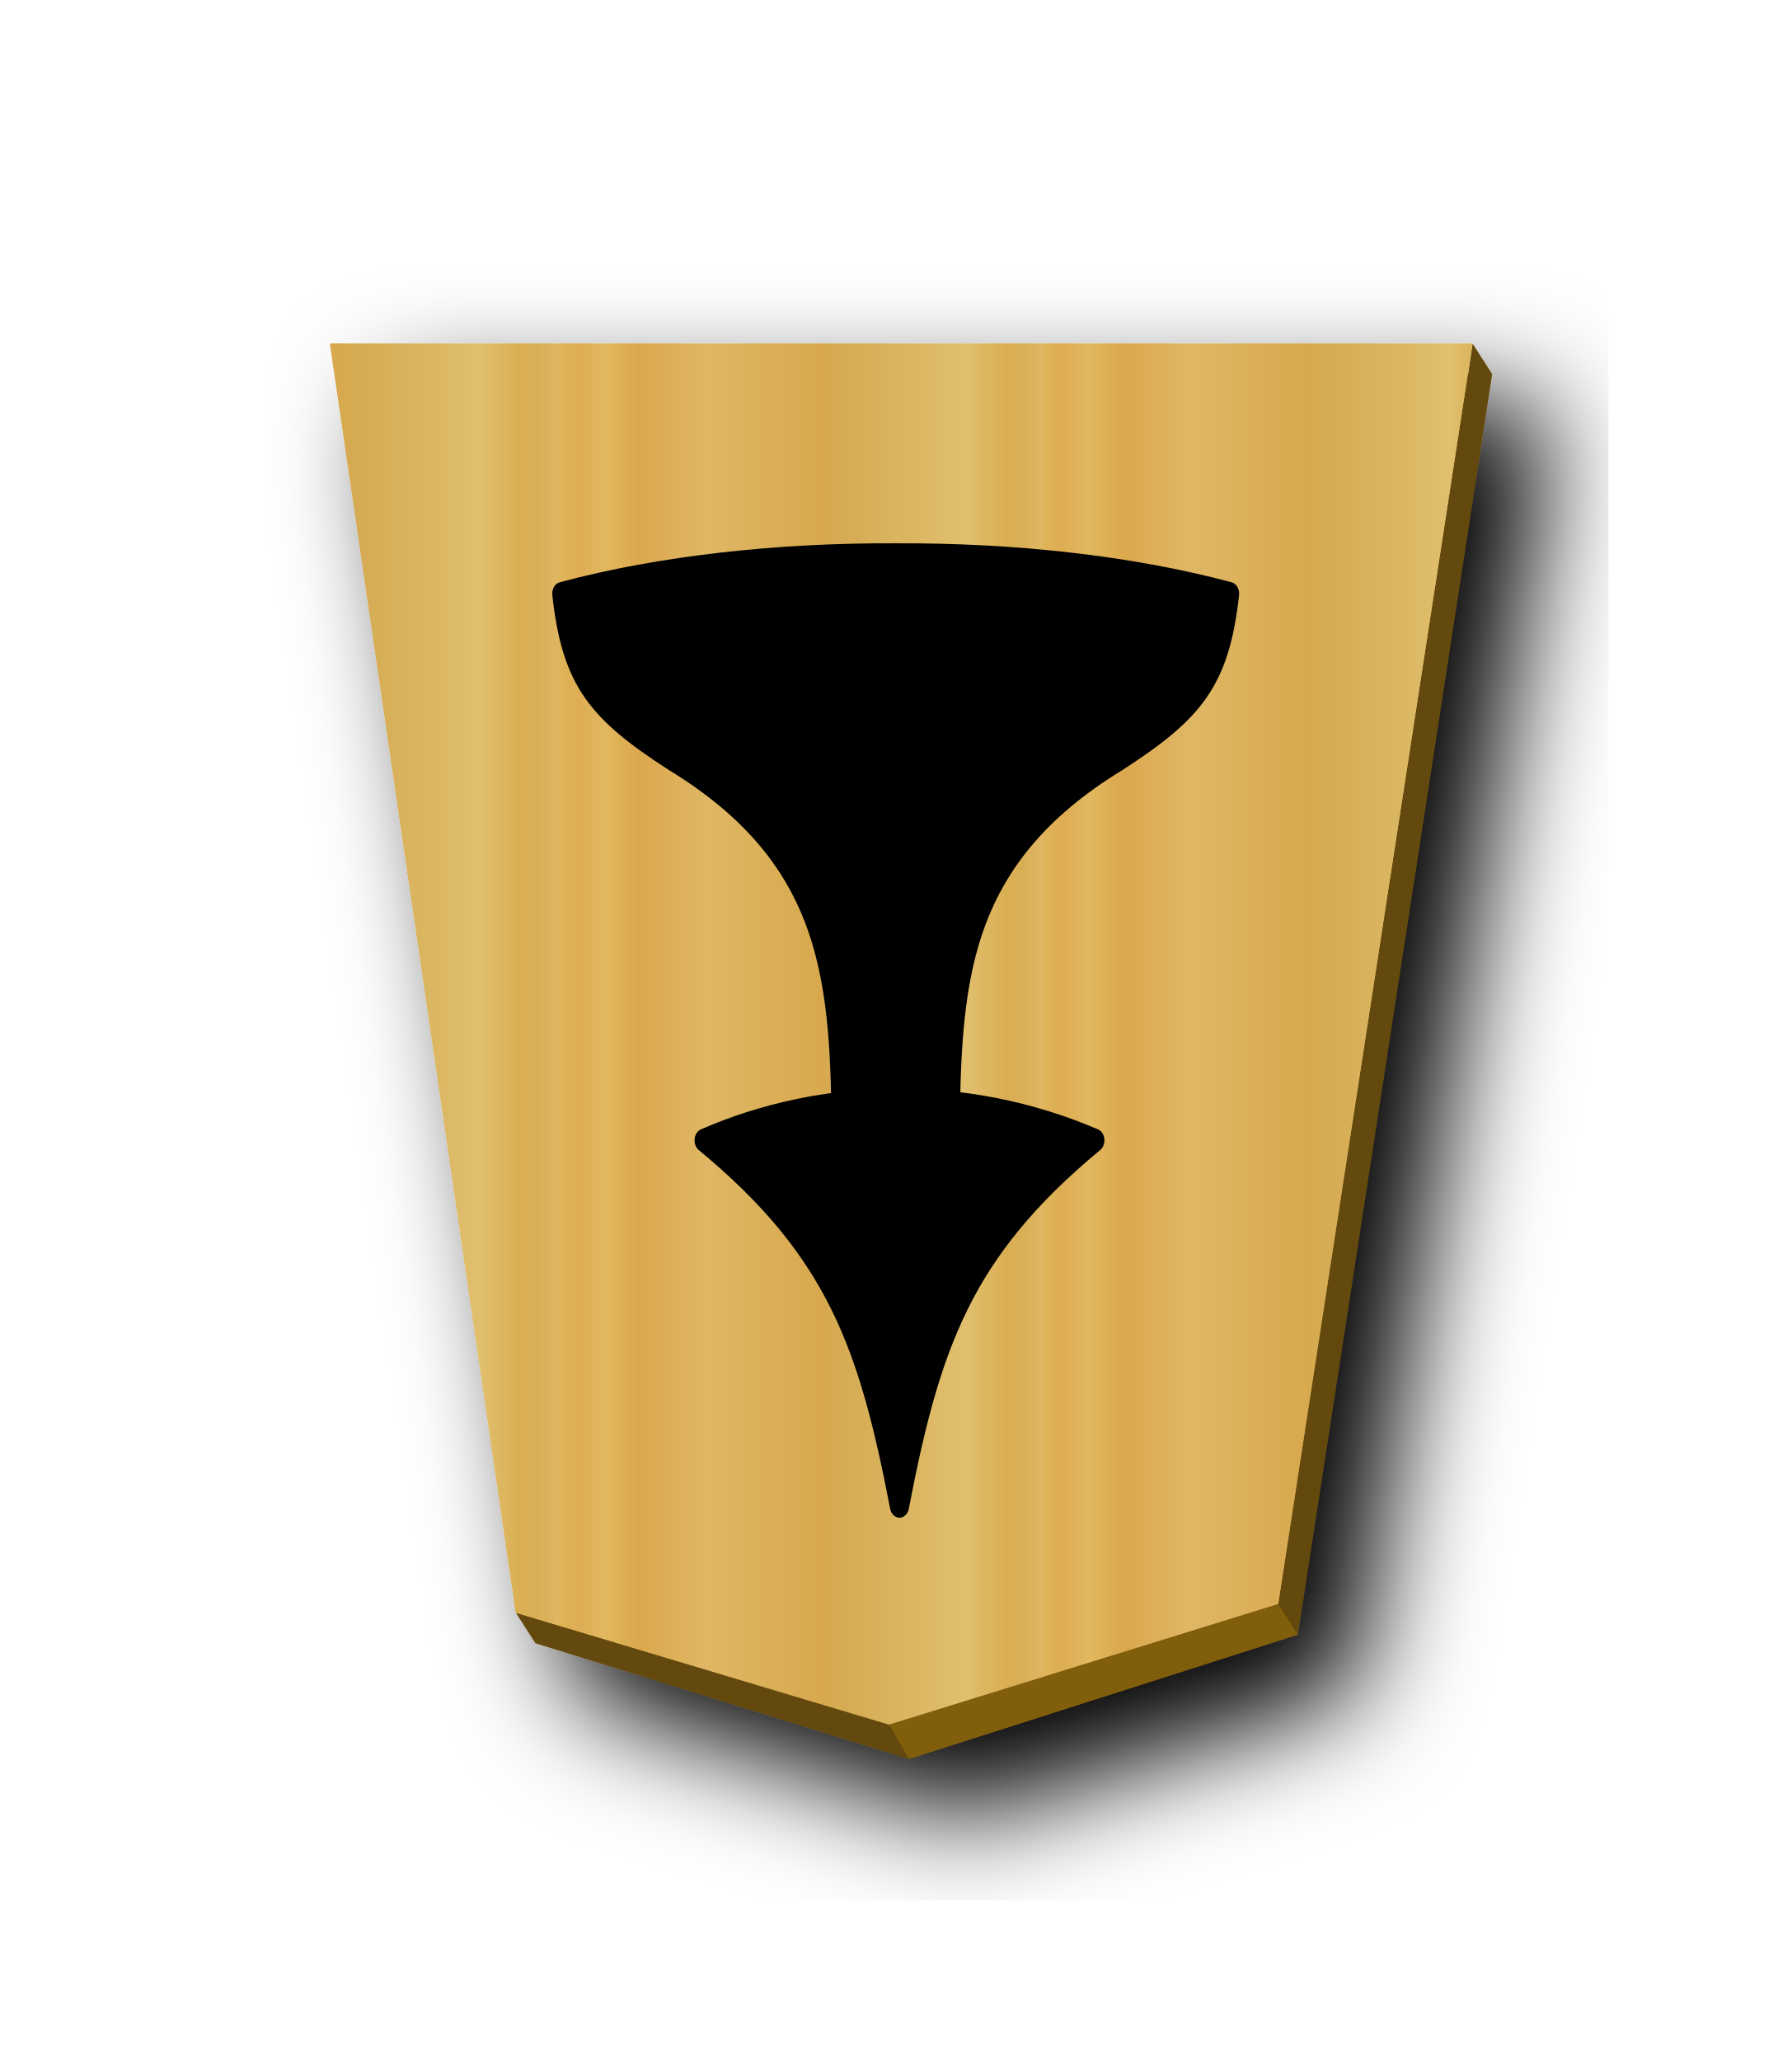
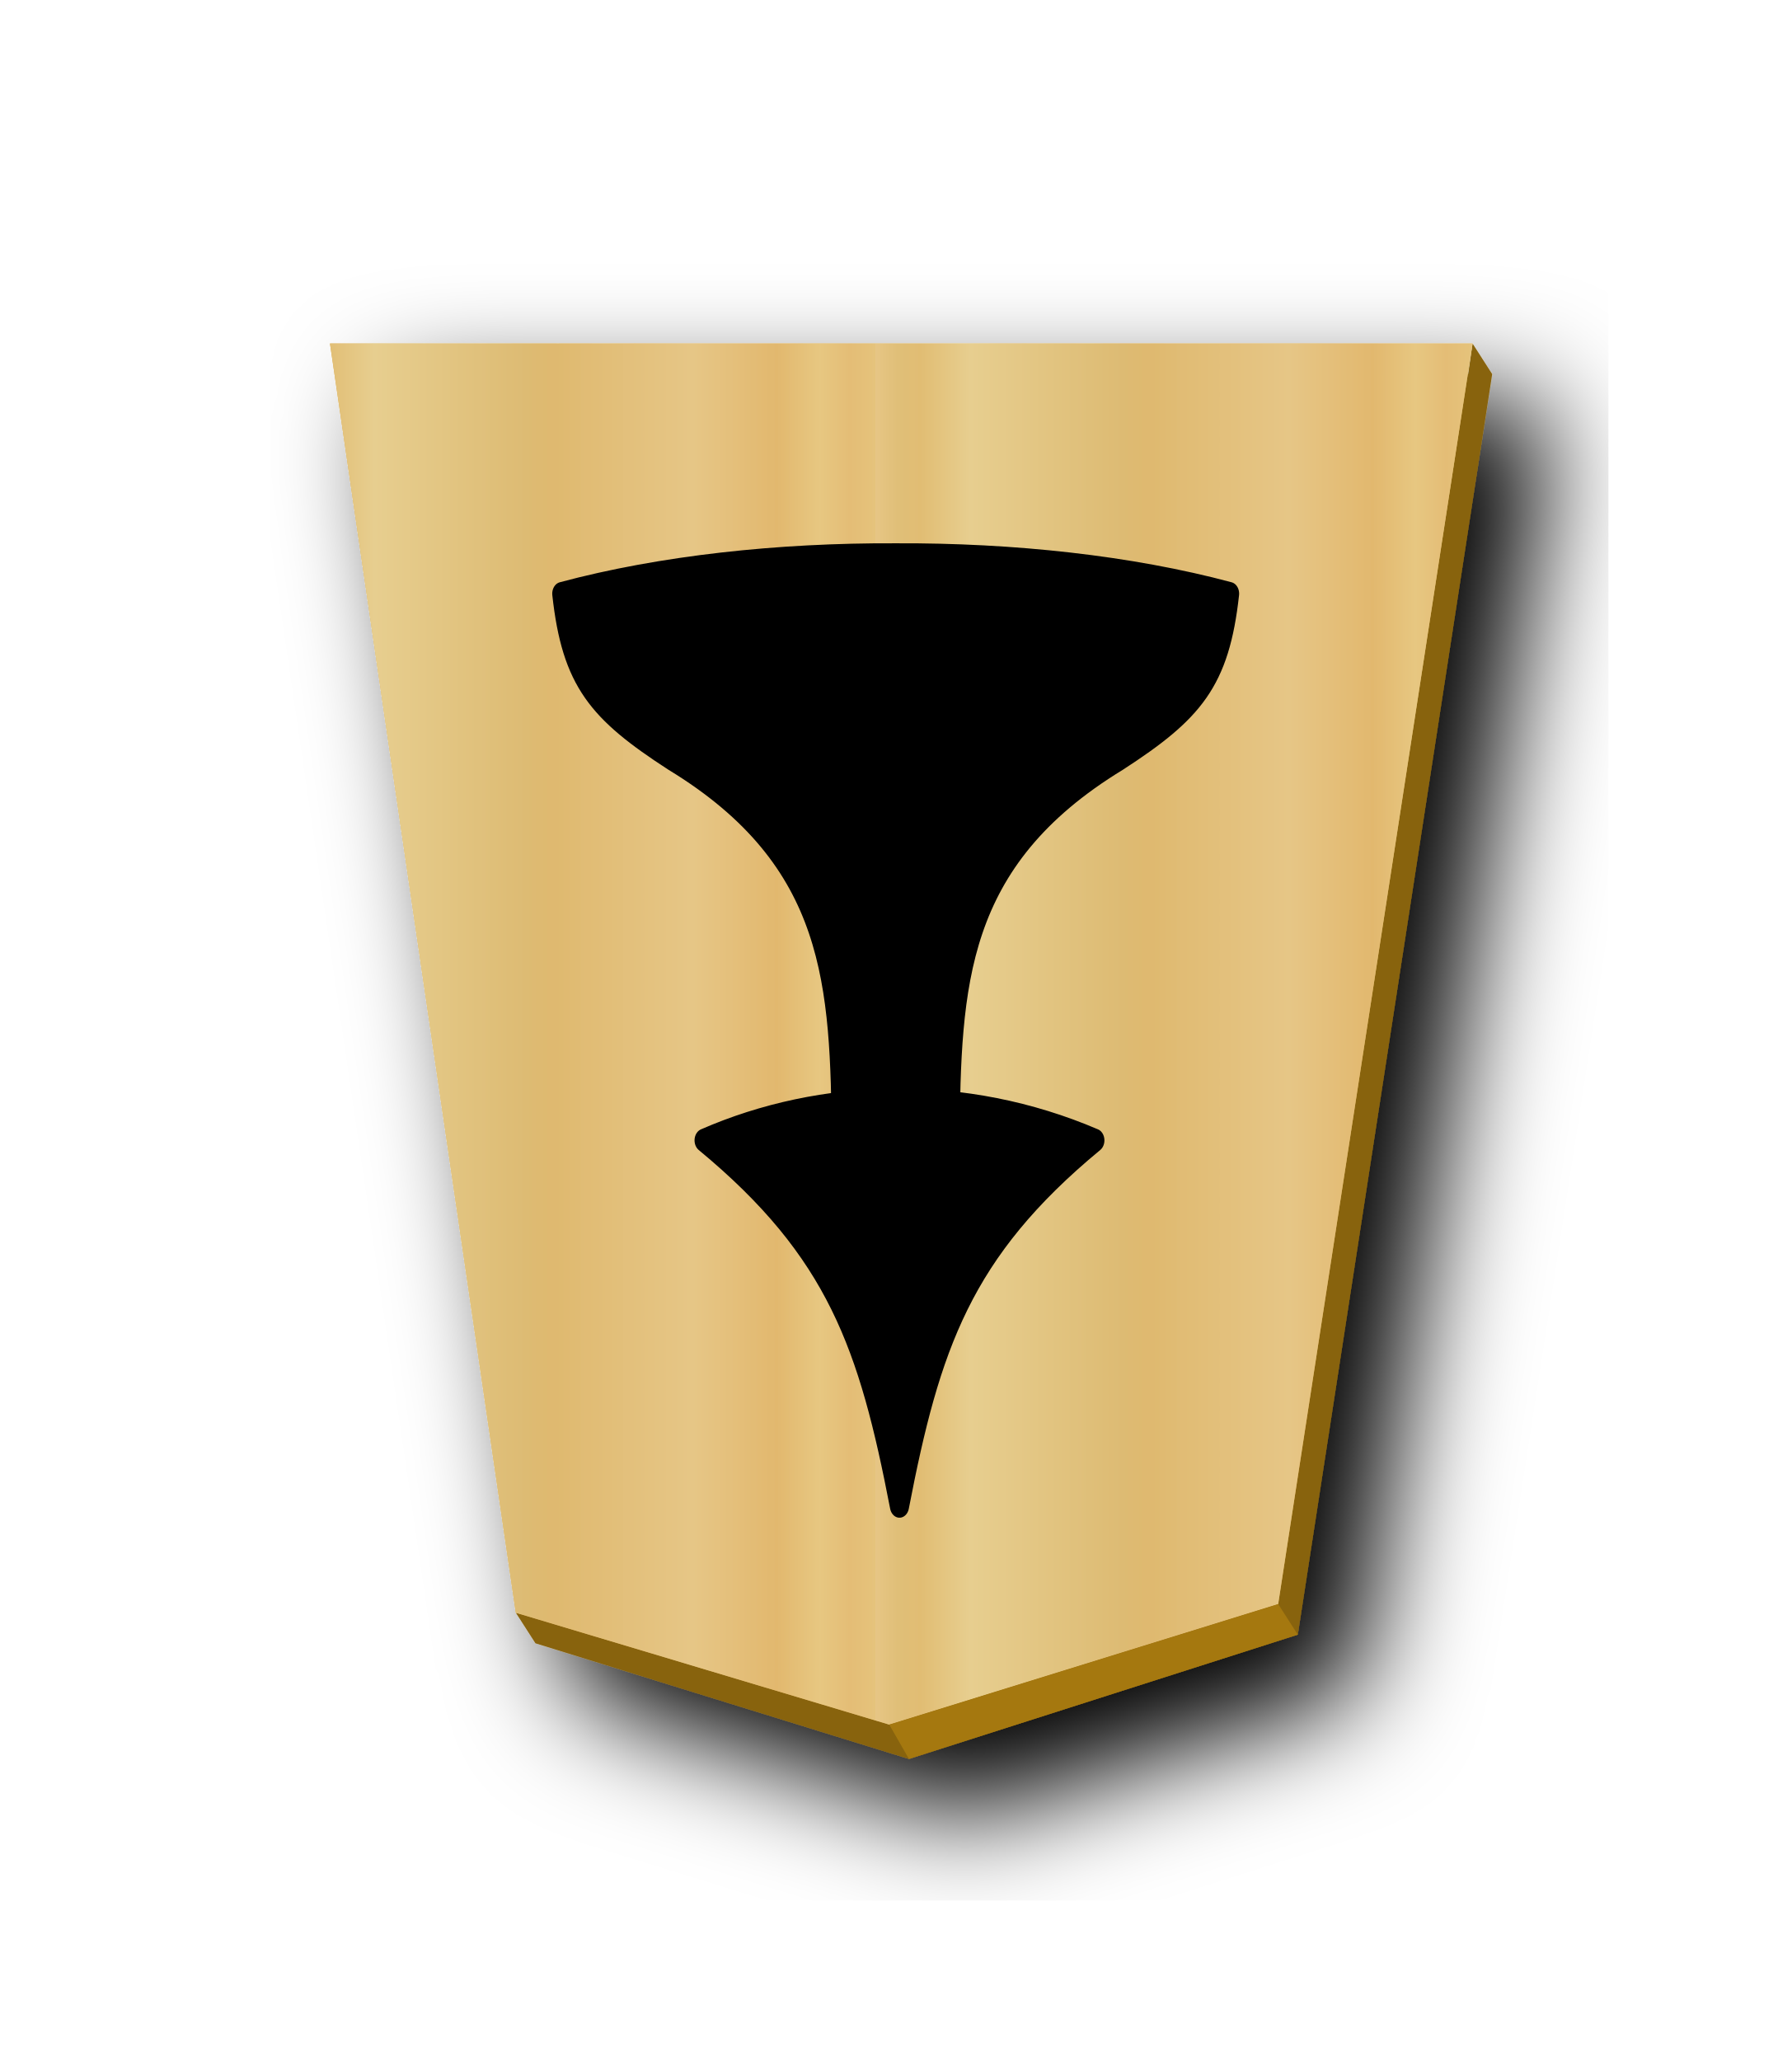
<svg xmlns="http://www.w3.org/2000/svg" xmlns:xlink="http://www.w3.org/1999/xlink" width="52.157" height="60" version="1.1" id="svg1717">
  <defs id="defs1721">
+     <linearGradient id="linearGradient11760">
+       <stop id="stop11738" offset="0" style="stop-color:#e5c37b;stop-opacity:1" />
+       <stop style="stop-color:#e4bd76;stop-opacity:1" offset="0.042" id="stop11740" />
+       <stop style="stop-color:#e7c781;stop-opacity:1" offset="0.093" id="stop11742" />
+       <stop style="stop-color:#e2b86e;stop-opacity:1" offset="0.165" id="stop11744" />
+       <stop id="stop11746" offset="0.305" style="stop-color:#e6c686;stop-opacity:1" />
+       <stop id="stop11748" offset="0.539" style="stop-color:#dfb96f;stop-opacity:1" />
+       <stop style="stop-color:#ddbb73;stop-opacity:1" offset="0.586" id="stop11750" />
+       <stop id="stop11752" offset="0.84" style="stop-color:#e7ce8f;stop-opacity:1" />
+       <stop style="stop-color:#e1bd73;stop-opacity:1" offset="0.924" id="stop11754" />
+       <stop style="stop-color:#e0bf78;stop-opacity:1" offset="0.962" id="stop11756" />
+       <stop id="stop11758" offset="1" style="stop-color:#e7c685;stop-opacity:1" />
+     </linearGradient>
    <filter style="color-interpolation-filters:sRGB" id="filter1552">
      <feFlood flood-opacity="0.498" flood-color="rgb(0,0,0)" result="flood" id="feFlood1542" />
      <feComposite in="flood" in2="SourceGraphic" operator="in" result="composite1" id="feComposite1544" />
      <feGaussianBlur in="composite1" stdDeviation="2.5" result="blur" id="feGaussianBlur1546" />
      <feOffset dx="4.57967e-15" dy="4.41314e-15" result="offset" id="feOffset1548" />
      <feComposite in="SourceGraphic" in2="offset" operator="over" result="composite2" id="feComposite1550" />
    </filter>
    <filter style="color-interpolation-filters:sRGB" id="filter1540">
      <feFlood flood-opacity="0.498" flood-color="rgb(0,0,0)" result="flood" id="feFlood1530" />
      <feComposite in="flood" in2="SourceGraphic" operator="in" result="composite1" id="feComposite1532" />
      <feGaussianBlur in="composite1" stdDeviation="2.5" result="blur" id="feGaussianBlur1534" />
      <feOffset dx="4.57967e-15" dy="4.41314e-15" result="offset" id="feOffset1536" />
      <feComposite in="SourceGraphic" in2="offset" operator="over" result="composite2" id="feComposite1538" />
    </filter>
    <filter id="drop-shadow-9">
      <feGaussianBlur in="SourceAlpha" result="blur" stdDeviation="2" id="feGaussianBlur5056" />
      <feOffset result="offsetBlur" dx="2" dy="2" id="feOffset5058" />
      <feBlend in="SourceGraphic" in2="offsetBlur" mode="normal" id="feBlend5060" />
    </filter>
    <filter id="drop-shadow-2">
      <feGaussianBlur in="SourceAlpha" result="blur" stdDeviation="2" id="feGaussianBlur6807" />
      <feOffset result="offsetBlur" dx="2" dy="2" id="feOffset6809" />
      <feBlend in="SourceGraphic" in2="offsetBlur" mode="normal" id="feBlend6811" />
    </filter>
    <filter id="drop-shadow-2-8">
      <feGaussianBlur in="SourceAlpha" result="blur" stdDeviation="2" id="feGaussianBlur6807-2" />
      <feOffset result="offsetBlur" dx="2" dy="2" id="feOffset6809-8" />
      <feBlend in="SourceGraphic" in2="offsetBlur" mode="normal" id="feBlend6811-0" />
    </filter>
    <filter id="drop-shadow-6">
      <feGaussianBlur in="SourceAlpha" result="blur" stdDeviation="2" id="feGaussianBlur5056-9" />
      <feOffset result="offsetBlur" dx="2" dy="2" id="feOffset5058-0" />
      <feBlend in="SourceGraphic" in2="offsetBlur" mode="normal" id="feBlend5060-9" />
    </filter>
    <filter id="drop-shadow-27">
      <feGaussianBlur in="SourceAlpha" result="blur" stdDeviation="2" id="feGaussianBlur5056-5" />
      <feOffset result="offsetBlur" dx="2" dy="2" id="feOffset5058-6" />
      <feBlend in="SourceGraphic" in2="offsetBlur" mode="normal" id="feBlend5060-96" />
    </filter>
    <filter id="drop-shadow-2-88">
      <feGaussianBlur in="SourceAlpha" result="blur" stdDeviation="2" id="feGaussianBlur6807-1" />
      <feOffset result="offsetBlur" dx="2" dy="2" id="feOffset6809-5" />
      <feBlend in="SourceGraphic" in2="offsetBlur" mode="normal" id="feBlend6811-7" />
    </filter>
    <filter id="drop-shadow-2-6">
      <feGaussianBlur in="SourceAlpha" result="blur" stdDeviation="2" id="feGaussianBlur6807-4" />
      <feOffset result="offsetBlur" dx="2" dy="2" id="feOffset6809-6" />
      <feBlend in="SourceGraphic" in2="offsetBlur" mode="normal" id="feBlend6811-8" />
    </filter>
    <filter id="drop-shadow-62">
      <feGaussianBlur in="SourceAlpha" result="blur" stdDeviation="2" id="feGaussianBlur5056-7" />
      <feOffset result="offsetBlur" dx="2" dy="2" id="feOffset5058-9" />
      <feBlend in="SourceGraphic" in2="offsetBlur" mode="normal" id="feBlend5060-1" />
    </filter>
    <filter id="drop-shadow-1">
      <feGaussianBlur in="SourceAlpha" result="blur" stdDeviation="2" id="feGaussianBlur5056-0" />
      <feOffset result="offsetBlur" dx="2" dy="2" id="feOffset5058-7" />
      <feBlend in="SourceGraphic" in2="offsetBlur" mode="normal" id="feBlend5060-4" />
    </filter>
    <filter id="drop-shadow-2-67">
      <feGaussianBlur in="SourceAlpha" result="blur" stdDeviation="2" id="feGaussianBlur6807-7" />
      <feOffset result="offsetBlur" dx="2" dy="2" id="feOffset6809-4" />
      <feBlend in="SourceGraphic" in2="offsetBlur" mode="normal" id="feBlend6811-74" />
    </filter>
    <filter id="drop-shadow-2-86">
      <feGaussianBlur in="SourceAlpha" result="blur" stdDeviation="2" id="feGaussianBlur6807-6" />
      <feOffset result="offsetBlur" dx="2" dy="2" id="feOffset6809-9" />
      <feBlend in="SourceGraphic" in2="offsetBlur" mode="normal" id="feBlend6811-1" />
    </filter>
    <filter id="drop-shadow-22">
      <feGaussianBlur in="SourceAlpha" result="blur" stdDeviation="2" id="feGaussianBlur5056-0-5" />
      <feOffset result="offsetBlur" dx="2" dy="2" id="feOffset5058-0-0" />
      <feBlend in="SourceGraphic" in2="offsetBlur" mode="normal" id="feBlend5060-0" />
    </filter>
    <filter id="drop-shadow-2-8-6">
      <feGaussianBlur in="SourceAlpha" result="blur" stdDeviation="2" id="feGaussianBlur6807-40" />
      <feOffset result="offsetBlur" dx="2" dy="2" id="feOffset6809-4-3" />
      <feBlend in="SourceGraphic" in2="offsetBlur" mode="normal" id="feBlend6811-3" />
    </filter>
    <filter id="drop-shadow-5">
      <feGaussianBlur in="SourceAlpha" result="blur" stdDeviation="2" id="feGaussianBlur5056-6" />
      <feOffset result="offsetBlur" dx="2" dy="2" id="feOffset5058-2" />
      <feBlend in="SourceGraphic" in2="offsetBlur" mode="normal" id="feBlend5060-8" />
    </filter>
    <filter id="drop-shadow-5-9">
      <feGaussianBlur in="SourceAlpha" result="blur" stdDeviation="2" id="feGaussianBlur5056-6-0" />
      <feOffset result="offsetBlur" dx="2" dy="2" id="feOffset5058-2-0" />
      <feBlend in="SourceGraphic" in2="offsetBlur" mode="normal" id="feBlend5060-8-3" />
    </filter>
    <filter id="drop-shadow-2-84">
      <feGaussianBlur in="SourceAlpha" result="blur" stdDeviation="2" id="feGaussianBlur6807-9" />
      <feOffset result="offsetBlur" dx="2" dy="2" id="feOffset6809-5-9" />
      <feBlend in="SourceGraphic" in2="offsetBlur" mode="normal" id="feBlend6811-1-9" />
    </filter>
    <filter id="drop-shadow-2-84-4">
      <feGaussianBlur in="SourceAlpha" result="blur" stdDeviation="2" id="feGaussianBlur6807-9-5" />
      <feOffset result="offsetBlur" dx="2" dy="2" id="feOffset6809-5-7" />
      <feBlend in="SourceGraphic" in2="offsetBlur" mode="normal" id="feBlend6811-1-1" />
    </filter>
    <filter id="drop-shadow-5-1">
      <feGaussianBlur in="SourceAlpha" result="blur" stdDeviation="2" id="feGaussianBlur5056-6-9" />
      <feOffset result="offsetBlur" dx="2" dy="2" id="feOffset5058-2-6" />
      <feBlend in="SourceGraphic" in2="offsetBlur" mode="normal" id="feBlend5060-8-9" />
    </filter>
    <filter id="drop-shadow-5-1-3">
      <feGaussianBlur in="SourceAlpha" result="blur" stdDeviation="2" id="feGaussianBlur5056-6-9-6" />
      <feOffset result="offsetBlur" dx="2" dy="2" id="feOffset5058-2-6-1" />
      <feBlend in="SourceGraphic" in2="offsetBlur" mode="normal" id="feBlend5060-8-9-7" />
    </filter>
    <filter id="drop-shadow-2-84-1">
      <feGaussianBlur in="SourceAlpha" result="blur" stdDeviation="2" id="feGaussianBlur6807-9-0" />
      <feOffset result="offsetBlur" dx="2" dy="2" id="feOffset6809-5-3" />
      <feBlend in="SourceGraphic" in2="offsetBlur" mode="normal" id="feBlend6811-1-0" />
    </filter>
    <filter id="drop-shadow-2-84-1-0">
      <feGaussianBlur in="SourceAlpha" result="blur" stdDeviation="2" id="feGaussianBlur6807-9-0-0" />
      <feOffset result="offsetBlur" dx="2" dy="2" id="feOffset6809-5-3-6" />
      <feBlend in="SourceGraphic" in2="offsetBlur" mode="normal" id="feBlend6811-1-0-3" />
    </filter>
    <filter id="drop-shadow-5-1-2">
      <feGaussianBlur in="SourceAlpha" result="blur" stdDeviation="2" id="feGaussianBlur5056-6-9-8" />
      <feOffset result="offsetBlur" dx="2" dy="2" id="feOffset5058-2-6-5" />
      <feBlend in="SourceGraphic" in2="offsetBlur" mode="normal" id="feBlend5060-8-9-1" />
    </filter>
    <filter id="drop-shadow-5-1-2-8">
      <feGaussianBlur in="SourceAlpha" result="blur" stdDeviation="2" id="feGaussianBlur5056-6-9-8-3" />
      <feOffset result="offsetBlur" dx="2" dy="2" id="feOffset5058-2-6-5-7" />
      <feBlend in="SourceGraphic" in2="offsetBlur" mode="normal" id="feBlend5060-8-9-1-4" />
    </filter>
    <filter id="drop-shadow-2-84-1-0-0">
      <feGaussianBlur in="SourceAlpha" result="blur" stdDeviation="2" id="feGaussianBlur6807-9-0-9" />
      <feOffset result="offsetBlur" dx="2" dy="2" id="feOffset6809-5-3-1" />
      <feBlend in="SourceGraphic" in2="offsetBlur" mode="normal" id="feBlend6811-1-0-0" />
    </filter>
    <filter id="drop-shadow-2-84-1-0-1">
      <feGaussianBlur in="SourceAlpha" result="blur" stdDeviation="2" id="feGaussianBlur6807-9-0-9-0" />
      <feOffset result="offsetBlur" dx="2" dy="2" id="feOffset6809-5-3-1-2" />
      <feBlend in="SourceGraphic" in2="offsetBlur" mode="normal" id="feBlend6811-1-0-0-7" />
    </filter>
    <filter id="drop-shadow-5-1-1">
      <feGaussianBlur in="SourceAlpha" result="blur" stdDeviation="2" id="feGaussianBlur5056-6-9-88" />
      <feOffset result="offsetBlur" dx="2" dy="2" id="feOffset5058-2-6-1-6" />
      <feBlend in="SourceGraphic" in2="offsetBlur" mode="normal" id="feBlend5060-8-9-5" />
    </filter>
    <filter id="drop-shadow-5-1-1-3">
      <feGaussianBlur in="SourceAlpha" result="blur" stdDeviation="2" id="feGaussianBlur5056-6-9-88-0" />
      <feOffset result="offsetBlur" dx="2" dy="2" id="feOffset5058-2-6-1-1" />
      <feBlend in="SourceGraphic" in2="offsetBlur" mode="normal" id="feBlend5060-8-9-5-3" />
    </filter>
    <filter id="drop-shadow-2-84-1-4">
      <feGaussianBlur in="SourceAlpha" result="blur" stdDeviation="2" id="feGaussianBlur6807-9-0-2" />
      <feOffset result="offsetBlur" dx="2" dy="2" id="feOffset6809-5-3-5" />
      <feBlend in="SourceGraphic" in2="offsetBlur" mode="normal" id="feBlend6811-1-0-4" />
    </filter>
    <filter id="drop-shadow-5-1-1-6">
      <feGaussianBlur in="SourceAlpha" result="blur" stdDeviation="2" id="feGaussianBlur5056-6-9-88-8" />
      <feOffset result="offsetBlur" dx="2" dy="2" id="feOffset5058-2-6-1-6-0" />
      <feBlend in="SourceGraphic" in2="offsetBlur" mode="normal" id="feBlend5060-8-9-5-0" />
    </filter>
    <filter id="drop-shadow-5-1-1-7">
      <feGaussianBlur in="SourceAlpha" result="blur" stdDeviation="2" id="feGaussianBlur5056-6-9-88-3" />
      <feOffset result="offsetBlur" dx="2" dy="2" id="feOffset5058-2-6-1-6-6" />
      <feBlend in="SourceGraphic" in2="offsetBlur" mode="normal" id="feBlend5060-8-9-5-8" />
    </filter>
    <linearGradient id="linearGradient12530">
      <stop style="stop-color:#dfb459;stop-opacity:1" offset="0" id="stop12526" />
      <stop id="stop16843" offset="0.042" style="stop-color:#dead54;stop-opacity:1" />
      <stop id="stop12556" offset="0.093" style="stop-color:#e1b85f;stop-opacity:1" />
      <stop id="stop12532" offset="0.165" style="stop-color:#dba84d;stop-opacity:1" />
      <stop style="stop-color:#dfb765;stop-opacity:1" offset="0.305" id="stop12564" />
      <stop style="stop-color:#d8a94e;stop-opacity:1" offset="0.539" id="stop12558" />
      <stop id="stop12562" offset="0.586" style="stop-color:#d5ab53;stop-opacity:1" />
      <stop style="stop-color:#e0bf6e;stop-opacity:1" offset="0.84" id="stop12534" />
      <stop id="stop16845" offset="0.924" style="stop-color:#daae52;stop-opacity:1" />
      <stop id="stop12560" offset="0.962" style="stop-color:#d9af57;stop-opacity:1" />
      <stop style="stop-color:#e1b663;stop-opacity:1" offset="1" id="stop12528" />
    </linearGradient>
    <filter id="drop-shadow-2-84-1-9">
      <feGaussianBlur in="SourceAlpha" result="blur" stdDeviation="2" id="feGaussianBlur6807-9-0-6" />
      <feOffset result="offsetBlur" dx="2" dy="2" id="feOffset6809-5-3-15" />
      <feBlend in="SourceGraphic" in2="offsetBlur" mode="normal" id="feBlend6811-1-0-2" />
    </filter>
    <linearGradient xlink:href="#linearGradient12530" id="linearGradient9379" x1="417.476" y1="176.269" x2="400.442" y2="176.269" gradientUnits="userSpaceOnUse" spreadMethod="repeat" />
+     <linearGradient xlink:href="#linearGradient11760" id="linearGradient11736" gradientUnits="userSpaceOnUse" x1="-57.492" y1="15.248" x2="-36.526" y2="15.248" spreadMethod="repeat" />
  </defs>
  <filter id="drop-shadow">
    <feGaussianBlur in="SourceAlpha" result="blur" stdDeviation="2" id="feGaussianBlur1692" />
    <feOffset result="offsetBlur" dx="2" dy="2" id="feOffset1694" />
    <feBlend in="SourceGraphic" in2="offsetBlur" mode="normal" id="feBlend1696" />
  </filter>
  <g transform="translate(-374.5792,-151.3775)" style="display:inline;fill-opacity:1;fill:url(#linearGradient9379)" id="g8644">
    <g id="g6832-4-7-50" transform="matrix(0.8277556,0,0,0.8277556,294.3651,136.5109)" style="display:inline;filter:url(#drop-shadow-2-84-1-4);fill-opacity:1.0;fill:url(#linearGradient9379)">
      <g id="g6830-3-9-2" transform="rotate(180,45.5785,23.8125)" style="fill-opacity:1.0;fill:url(#linearGradient9379)">
-         <path style="fill:#64490c;fill-opacity:1;stroke-width:0.828" d="M 42.875 10 L 42.748 10.891 L 10.18 10.891 L 15.477 47.061 L 15.018 46.949 L 15.59 47.84 L 26.465 51.207 L 37.787 47.588 L 43.447 10.891 L 42.875 10 z " transform="matrix(-1.208086,0,0,-1.208086,-5.748484,29.66488)" id="path9383" />
+         <path style="fill:#886310;fill-opacity:1;stroke-width:0.828" d="M 42.875 10 L 42.748 10.891 L 10.18 10.891 L 15.477 47.061 L 15.018 46.949 L 15.59 47.84 L 26.465 51.207 L 37.787 47.588 L 43.447 10.891 L 42.875 10 z " transform="matrix(-1.208086,0,0,-1.208086,-5.748484,29.66488)" id="path9383" />
        <path id="path6814-84-3-4" d="m -50.708,-26.75 -6.837,44.334 h 40.19 l -6.535,-44.638 -13.138,-3.935 z" style="fill:url(#linearGradient9379);fill-opacity:1.0" />
-         <path style="fill:url(#linearGradient9379);fill-opacity:1;" d="m -50.708,-26.75 -6.837,44.334 h 40.19 l -6.535,-44.638 -13.138,-3.935 z" id="path9381" />
+         <path style="fill:url(#linearGradient11736);fill-opacity:1" d="m -50.708,-26.75 -6.837,44.334 h 40.19 l -6.535,-44.638 -13.138,-3.935 z" id="path9381" />
      </g>
    </g>
  </g>
  <g style="display:inline;stroke:#000000;stroke-width:1.313;stroke-miterlimit:4;stroke-dasharray:none;paint-order:stroke fill markers" transform="matrix(-0.4248315,0,0,-0.5170919,16.46636,62.68838)" id="g2182-3-4">
    <g style="stroke:#000000;stroke-width:1.313;stroke-miterlimit:4;stroke-dasharray:none" id="g2180-9-1" transform="translate(0.4695196,-1.501501)">
      <path style="fill:#000000;stroke:#000000;stroke-width:1.313;stroke-linecap:butt;stroke-linejoin:round;stroke-miterlimit:4;stroke-dasharray:none;stroke-opacity:1;paint-order:stroke fill markers" d="m -23.356,37.944 c -2.135,9.082 -4.332,14.439 -13.389,20.588 8.913,3.135 18.7,2.897 26.778,0 -9.057,-6.15 -11.255,-11.506 -13.389,-20.588 z" id="path2176-6-5" />
      <path style="fill:#000000;stroke:#000000;stroke-width:1.313;stroke-linecap:butt;stroke-linejoin:round;stroke-miterlimit:4;stroke-dasharray:none;stroke-opacity:1;paint-order:stroke fill markers" d="m -26.818,58.55 c -0.102,8.756 -0.371,15.837 -11.545,21.429 -5.232,2.786 -6.963,4.475 -7.615,9.332 6.785,1.494 14.836,2.21 22.882,2.179 8.046,0.031 16.098,-0.686 22.882,-2.179 C -0.864,84.454 -2.595,82.764 -7.828,79.978 -19.002,74.387 -19.271,67.306 -19.373,58.55 v 4e-6 c -1.241,0.019 -2.482,0.02 -3.722,0.019 -1.241,7.29e-4 -2.482,-2.33e-4 -3.722,-0.019 z" id="path2178-9-8" />
    </g>
  </g>
-   <path style="fill:#815e0c;stroke:none;stroke-width:1px;stroke-linecap:butt;stroke-linejoin:miter;stroke-opacity:1;fill-opacity:1" d="m 25.892,50.207 0.573,1 11.322,-3.619 -0.571,-0.89 z" id="path9418" />
+   <path style="fill:#a5780f;stroke:none;stroke-width:1px;stroke-linecap:butt;stroke-linejoin:miter;stroke-opacity:1;fill-opacity:1" d="m 25.892,50.207 0.573,1 11.322,-3.619 -0.571,-0.89 z" id="path9418" />
</svg>
